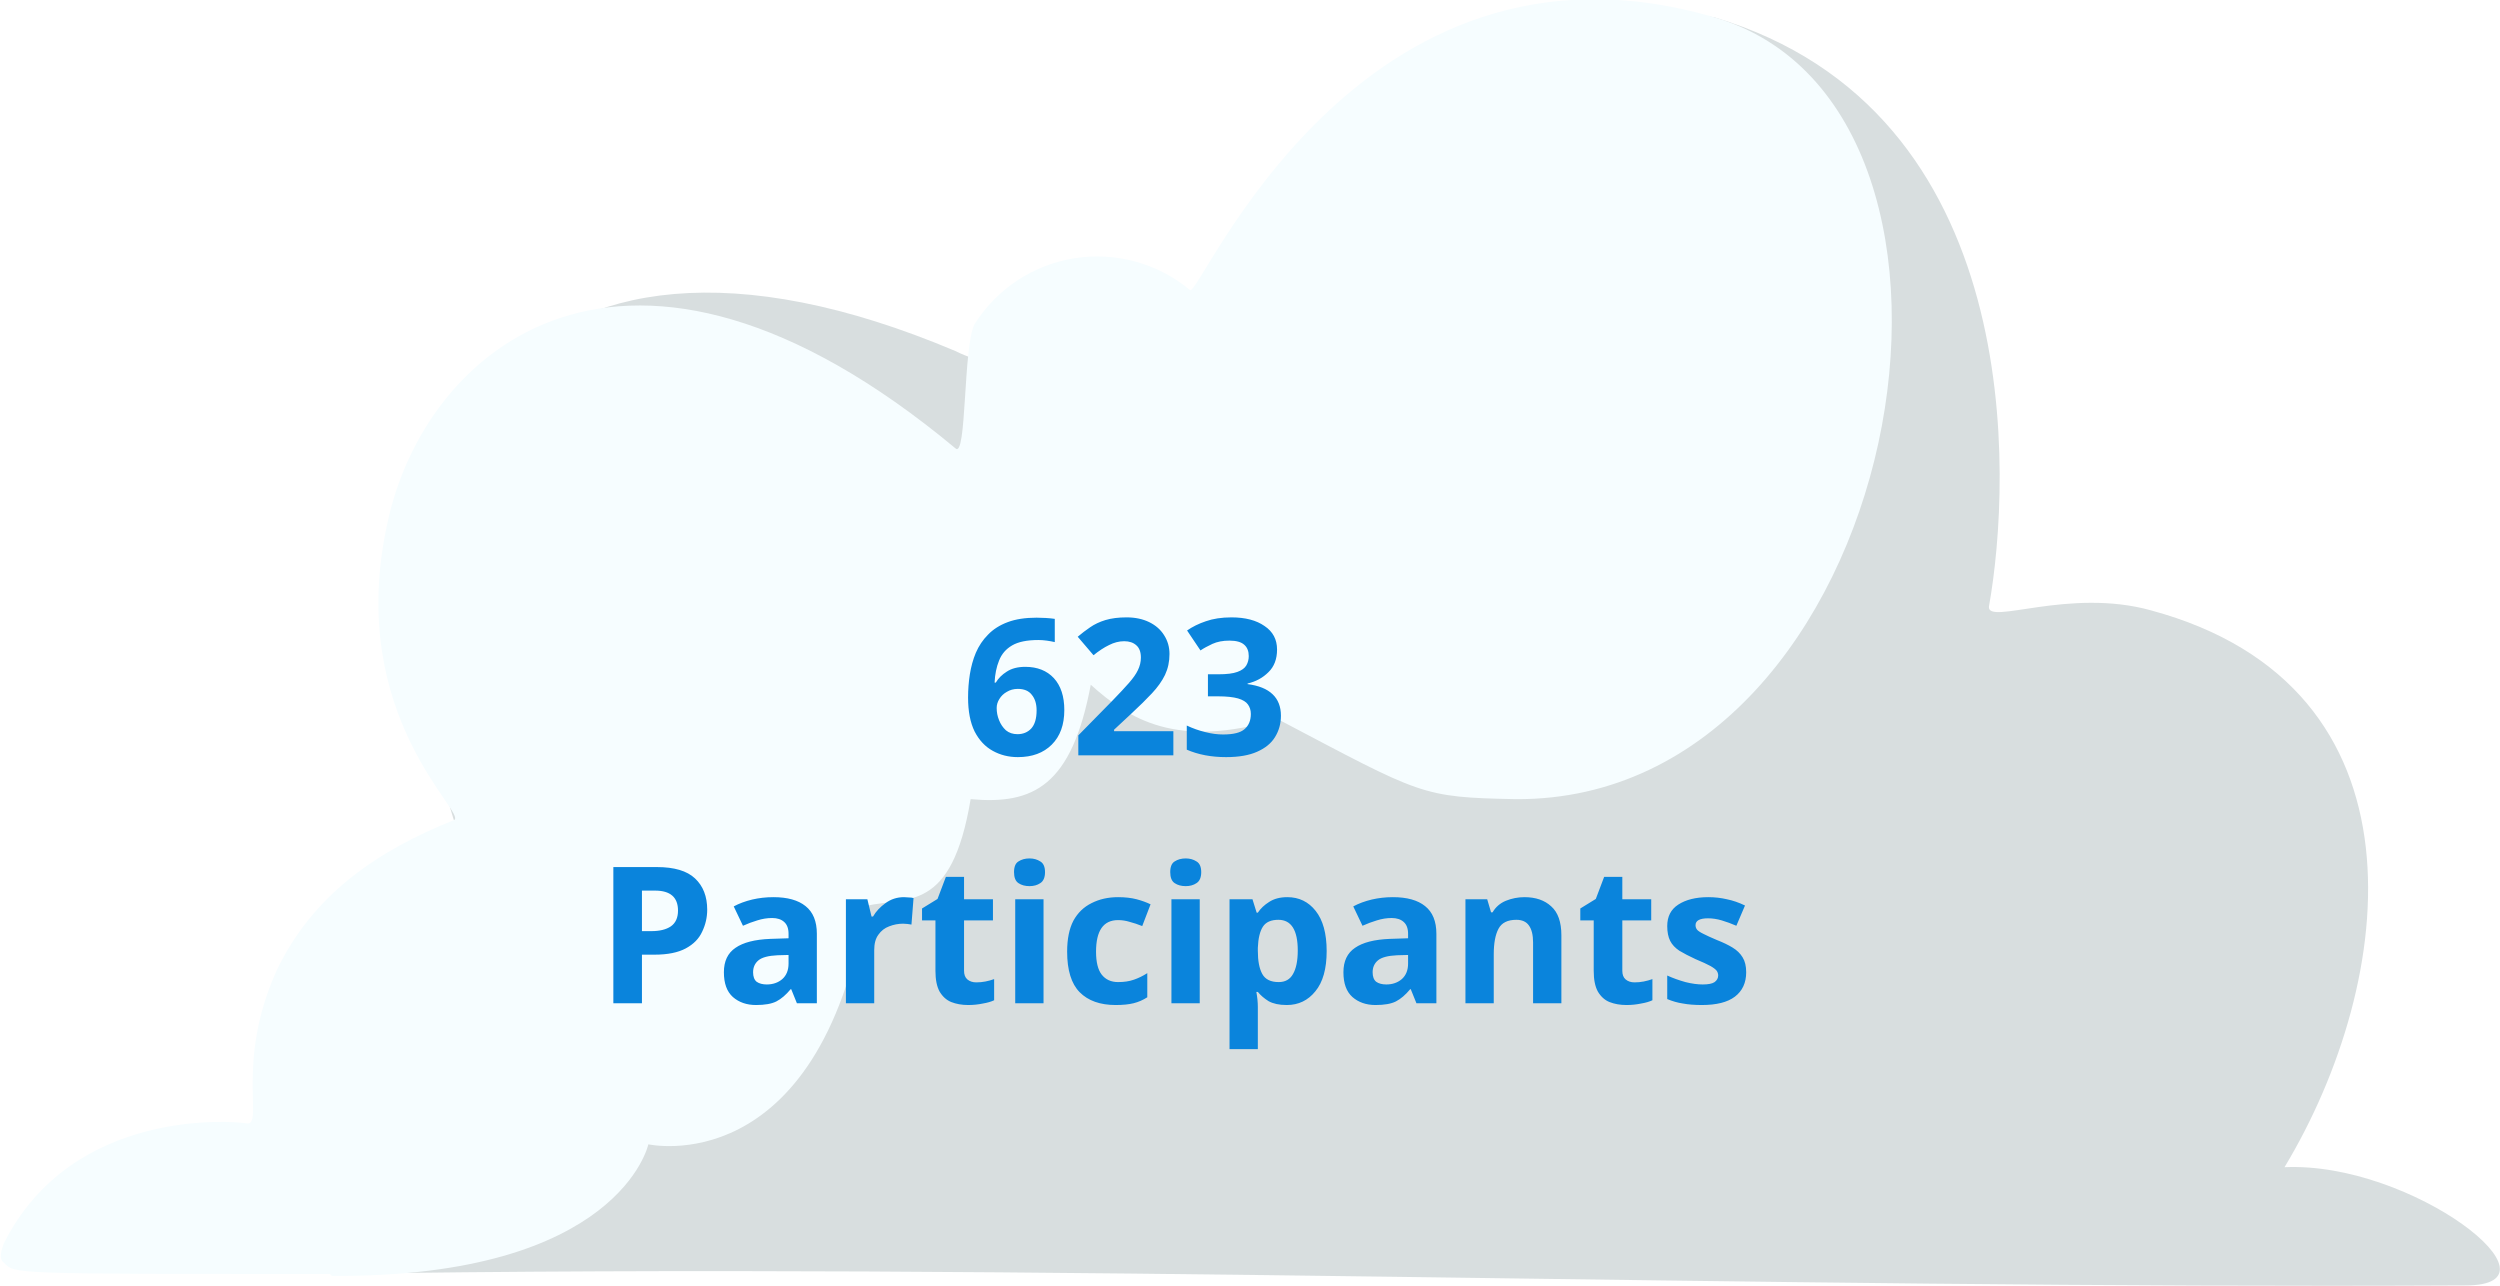
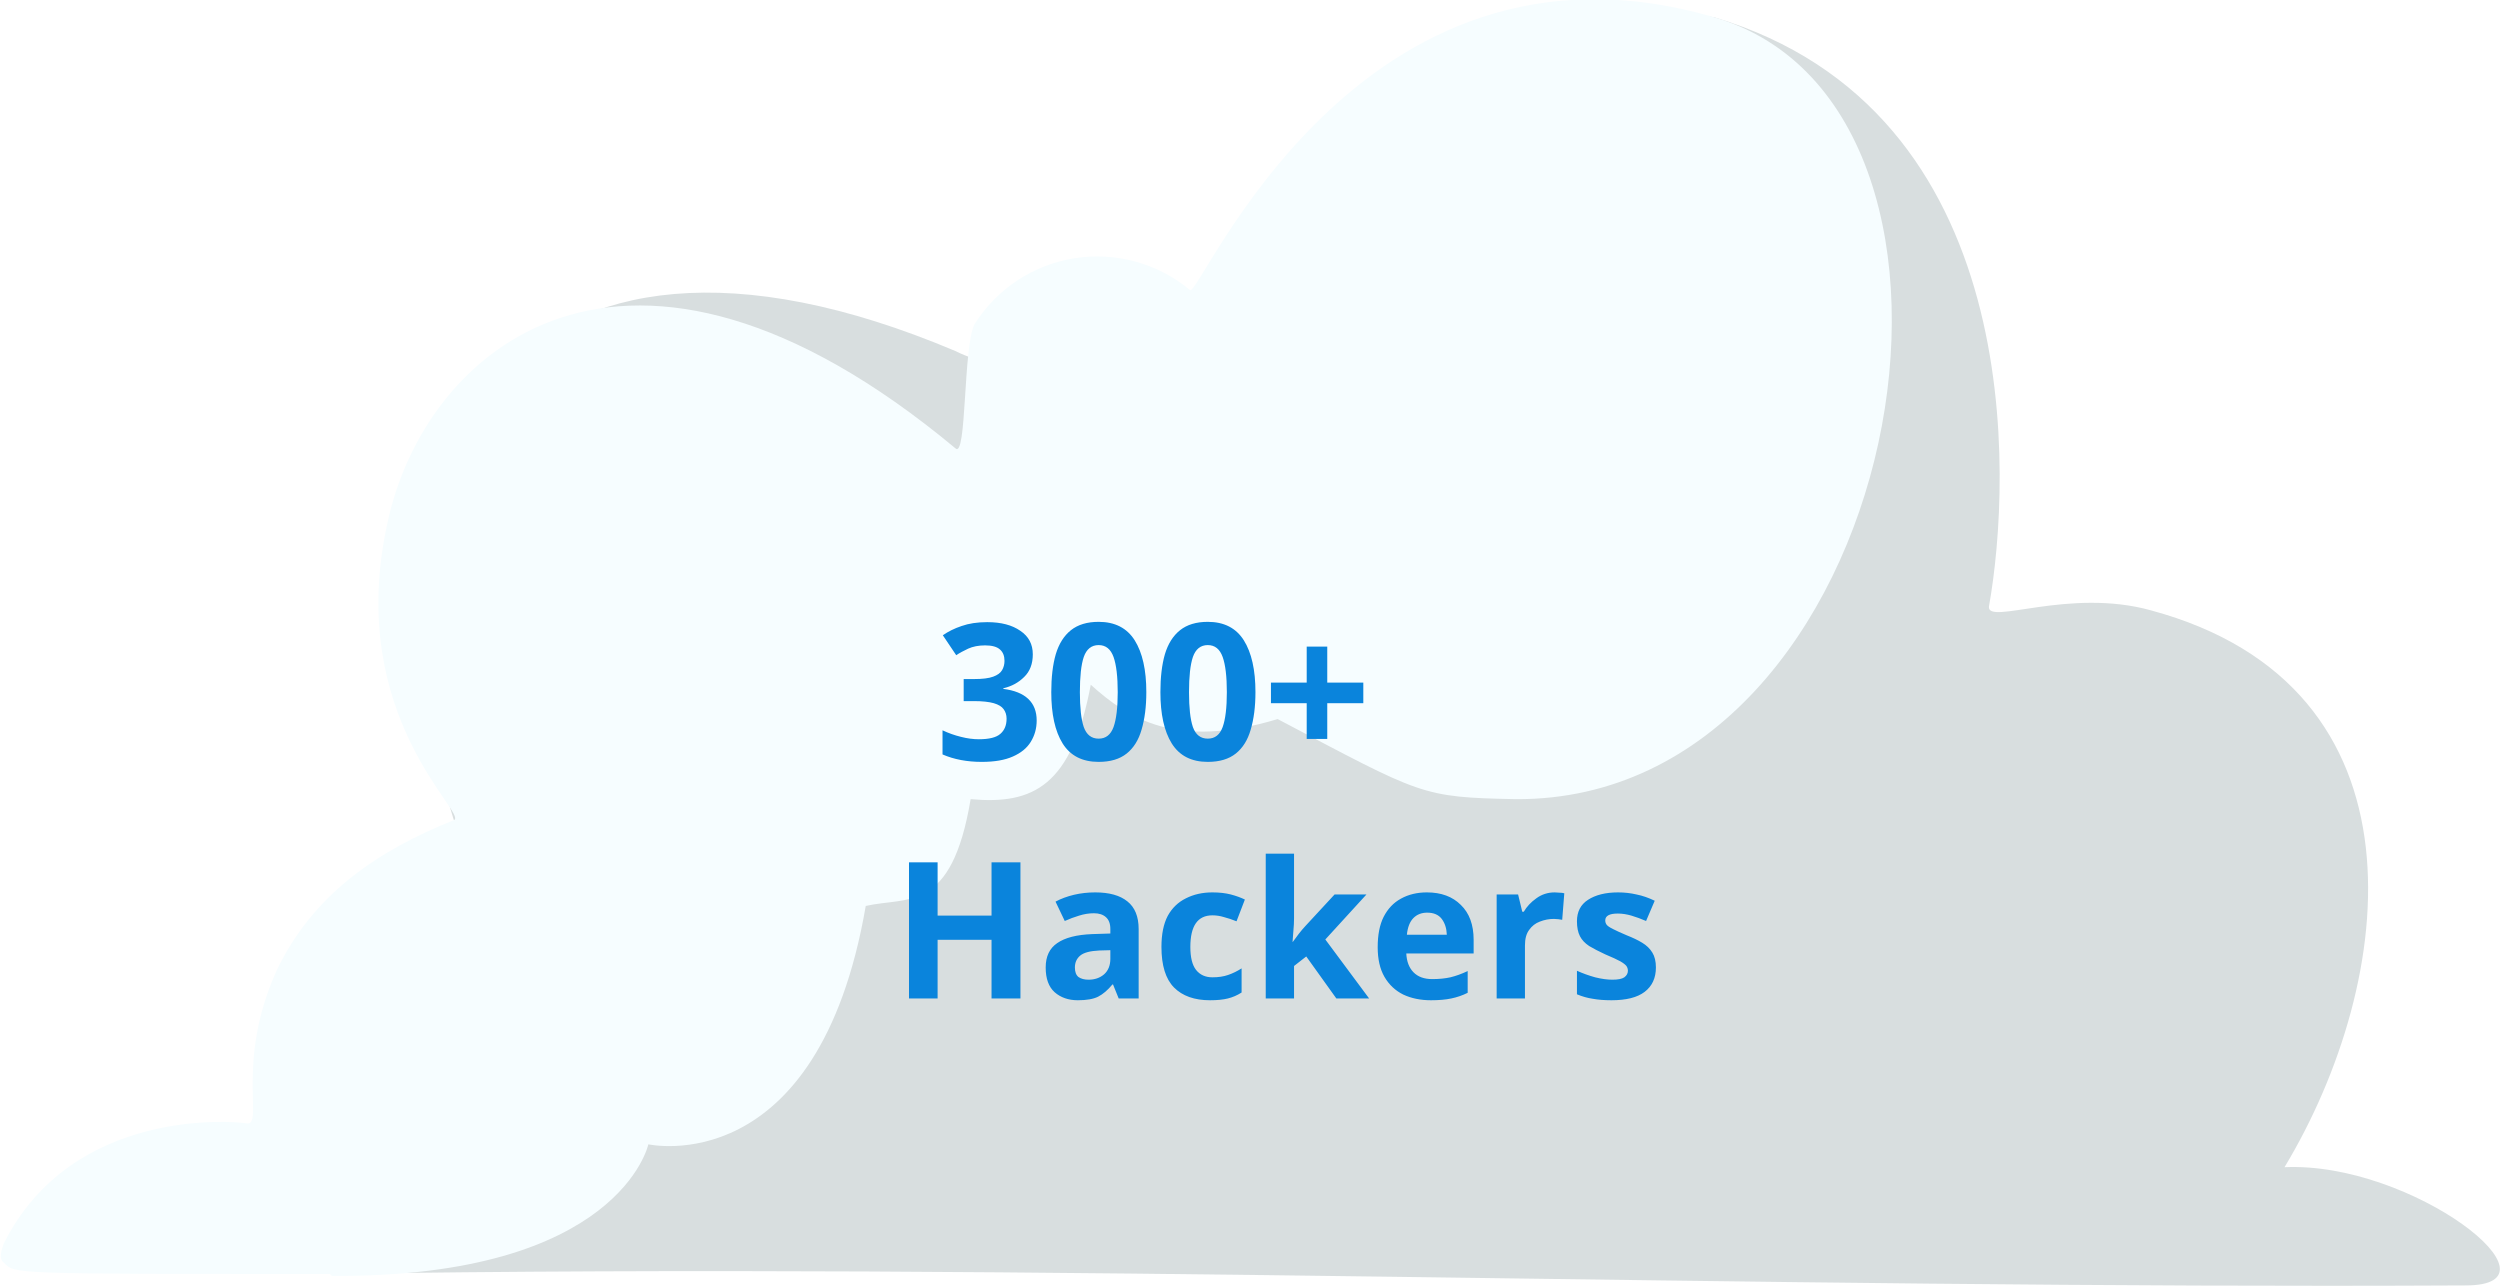
- <svg xmlns="http://www.w3.org/2000/svg" xml:space="preserve" width="495.3" height="254.7" viewBox="0 0 131.1 67.4">
-   <path d="M67 194.9c-28.4.5 50.6-26.4 6.5-23.7-6-19.2 3.1-34.4 26.3-24.6 10.4 5.2 26.4-19.8 39.8-17.5C156 134 155.2 153.3 154 160c-.1 1 4.2-1 8.5.2 14.8 4 12.9 19.4 7 29.2 6.7-.3 15 6.2 9.5 6.2-37.8.2-74.2-1.2-112-.6z" style="fill:#d8dedf;fill-opacity:1;stroke:none" transform="translate(-49.7 -128.2)" />
-   <path d="M67 195c-17 0-16.5 0-17.1-.6-.3-.2-.1-.7 0-1 3.6-7.2 12.2-6.4 12.7-6.3 1 .2-.6-3.1 1.6-8 1.9-4 5.3-6.3 9.3-7.9.8-.3-5.7-5.4-3.5-15.5 1.9-9.2 12.5-18.4 29.8-4 .6.6.4-5.3 1-6.5a7.6 7.6 0 0 1 11.3-1.8c.5.5 8.7-19.8 27.5-14.3 16.4 4.8 10 41.1-10.4 41-5-.1-4.9-.2-12.5-4.2-5.3 1.6-7.8 0-9.8-1.8-1 5.3-3 6.3-6.3 6-1 6-3.3 5.1-5.5 5.6-2.5 14.5-11.4 12.5-11.4 12.5s-1.5 7-16.6 6.9z" style="opacity:1;fill:#f6fdff;fill-opacity:1;stroke:none" transform="translate(-49.7 -128.2)" />
-   <text x="65.5" y="39.6" style="font-weight:700;font-size:10px;font-family:&quot;Glacial Indifference&quot;,sans-serif;text-anchor:middle;fill:#0a84dc">
-     <tspan x="65.5" dy="0">623</tspan>
-     <tspan x="65.5" dy="13">Participants</tspan>
+ <svg xmlns="http://www.w3.org/2000/svg" xml:space="preserve" width="495.3" height="254.7" viewBox="0 0 131.1 67.4" version="1.1" id="svg4">
+   <defs id="defs4" />
+   <path d="M67 194.9c-28.4.5 50.6-26.4 6.5-23.7-6-19.2 3.1-34.4 26.3-24.6 10.4 5.2 26.4-19.8 39.8-17.5C156 134 155.2 153.3 154 160c-.1 1 4.2-1 8.5.2 14.8 4 12.9 19.4 7 29.2 6.7-.3 15 6.2 9.5 6.2-37.8.2-74.2-1.2-112-.6z" style="fill:#d8dedf;fill-opacity:1;stroke:none" transform="translate(-49.7 -128.2)" id="path1" />
+   <path d="M67 195c-17 0-16.5 0-17.1-.6-.3-.2-.1-.7 0-1 3.6-7.2 12.2-6.4 12.7-6.3 1 .2-.6-3.1 1.6-8 1.9-4 5.3-6.3 9.3-7.9.8-.3-5.7-5.4-3.5-15.5 1.9-9.2 12.5-18.4 29.8-4 .6.6.4-5.3 1-6.5a7.6 7.6 0 0 1 11.3-1.8c.5.5 8.7-19.8 27.5-14.3 16.4 4.8 10 41.1-10.4 41-5-.1-4.9-.2-12.5-4.2-5.3 1.6-7.8 0-9.8-1.8-1 5.3-3 6.3-6.3 6-1 6-3.3 5.1-5.5 5.6-2.5 14.5-11.4 12.5-11.4 12.5s-1.5 7-16.6 6.9z" style="opacity:1;fill:#f6fdff;fill-opacity:1;stroke:none" transform="translate(-49.7 -128.2)" id="path2" />
+   <text xml:space="preserve" x="-17.9" y="22.6" style="font-size:3.175px;font-family:glacial;-inkscape-font-specification:glacial;text-align:start;writing-mode:lr-tb;direction:ltr;text-anchor:start;fill:#000;stroke-width:.265" id="text4" />
+   <text x="66.988" y="39.849" style="font-weight:700;font-size:10px;font-family:'Glacial Indifference', sans-serif;text-anchor:middle;fill:#0a84dc" id="text5">
+     <tspan id="tspan5" x="66.988" y="39.849">300+</tspan>
+     <tspan id="tspan6" x="66.988" y="52.349">Hackers<tspan x="66.988" id="tspan4" />
+     </tspan>
  </text>
-   <text xml:space="preserve" x="-17.9" y="22.6" style="font-size:3.175px;font-family:glacial;-inkscape-font-specification:glacial;text-align:start;writing-mode:lr-tb;direction:ltr;text-anchor:start;fill:#000;stroke-width:.265" />
</svg>
